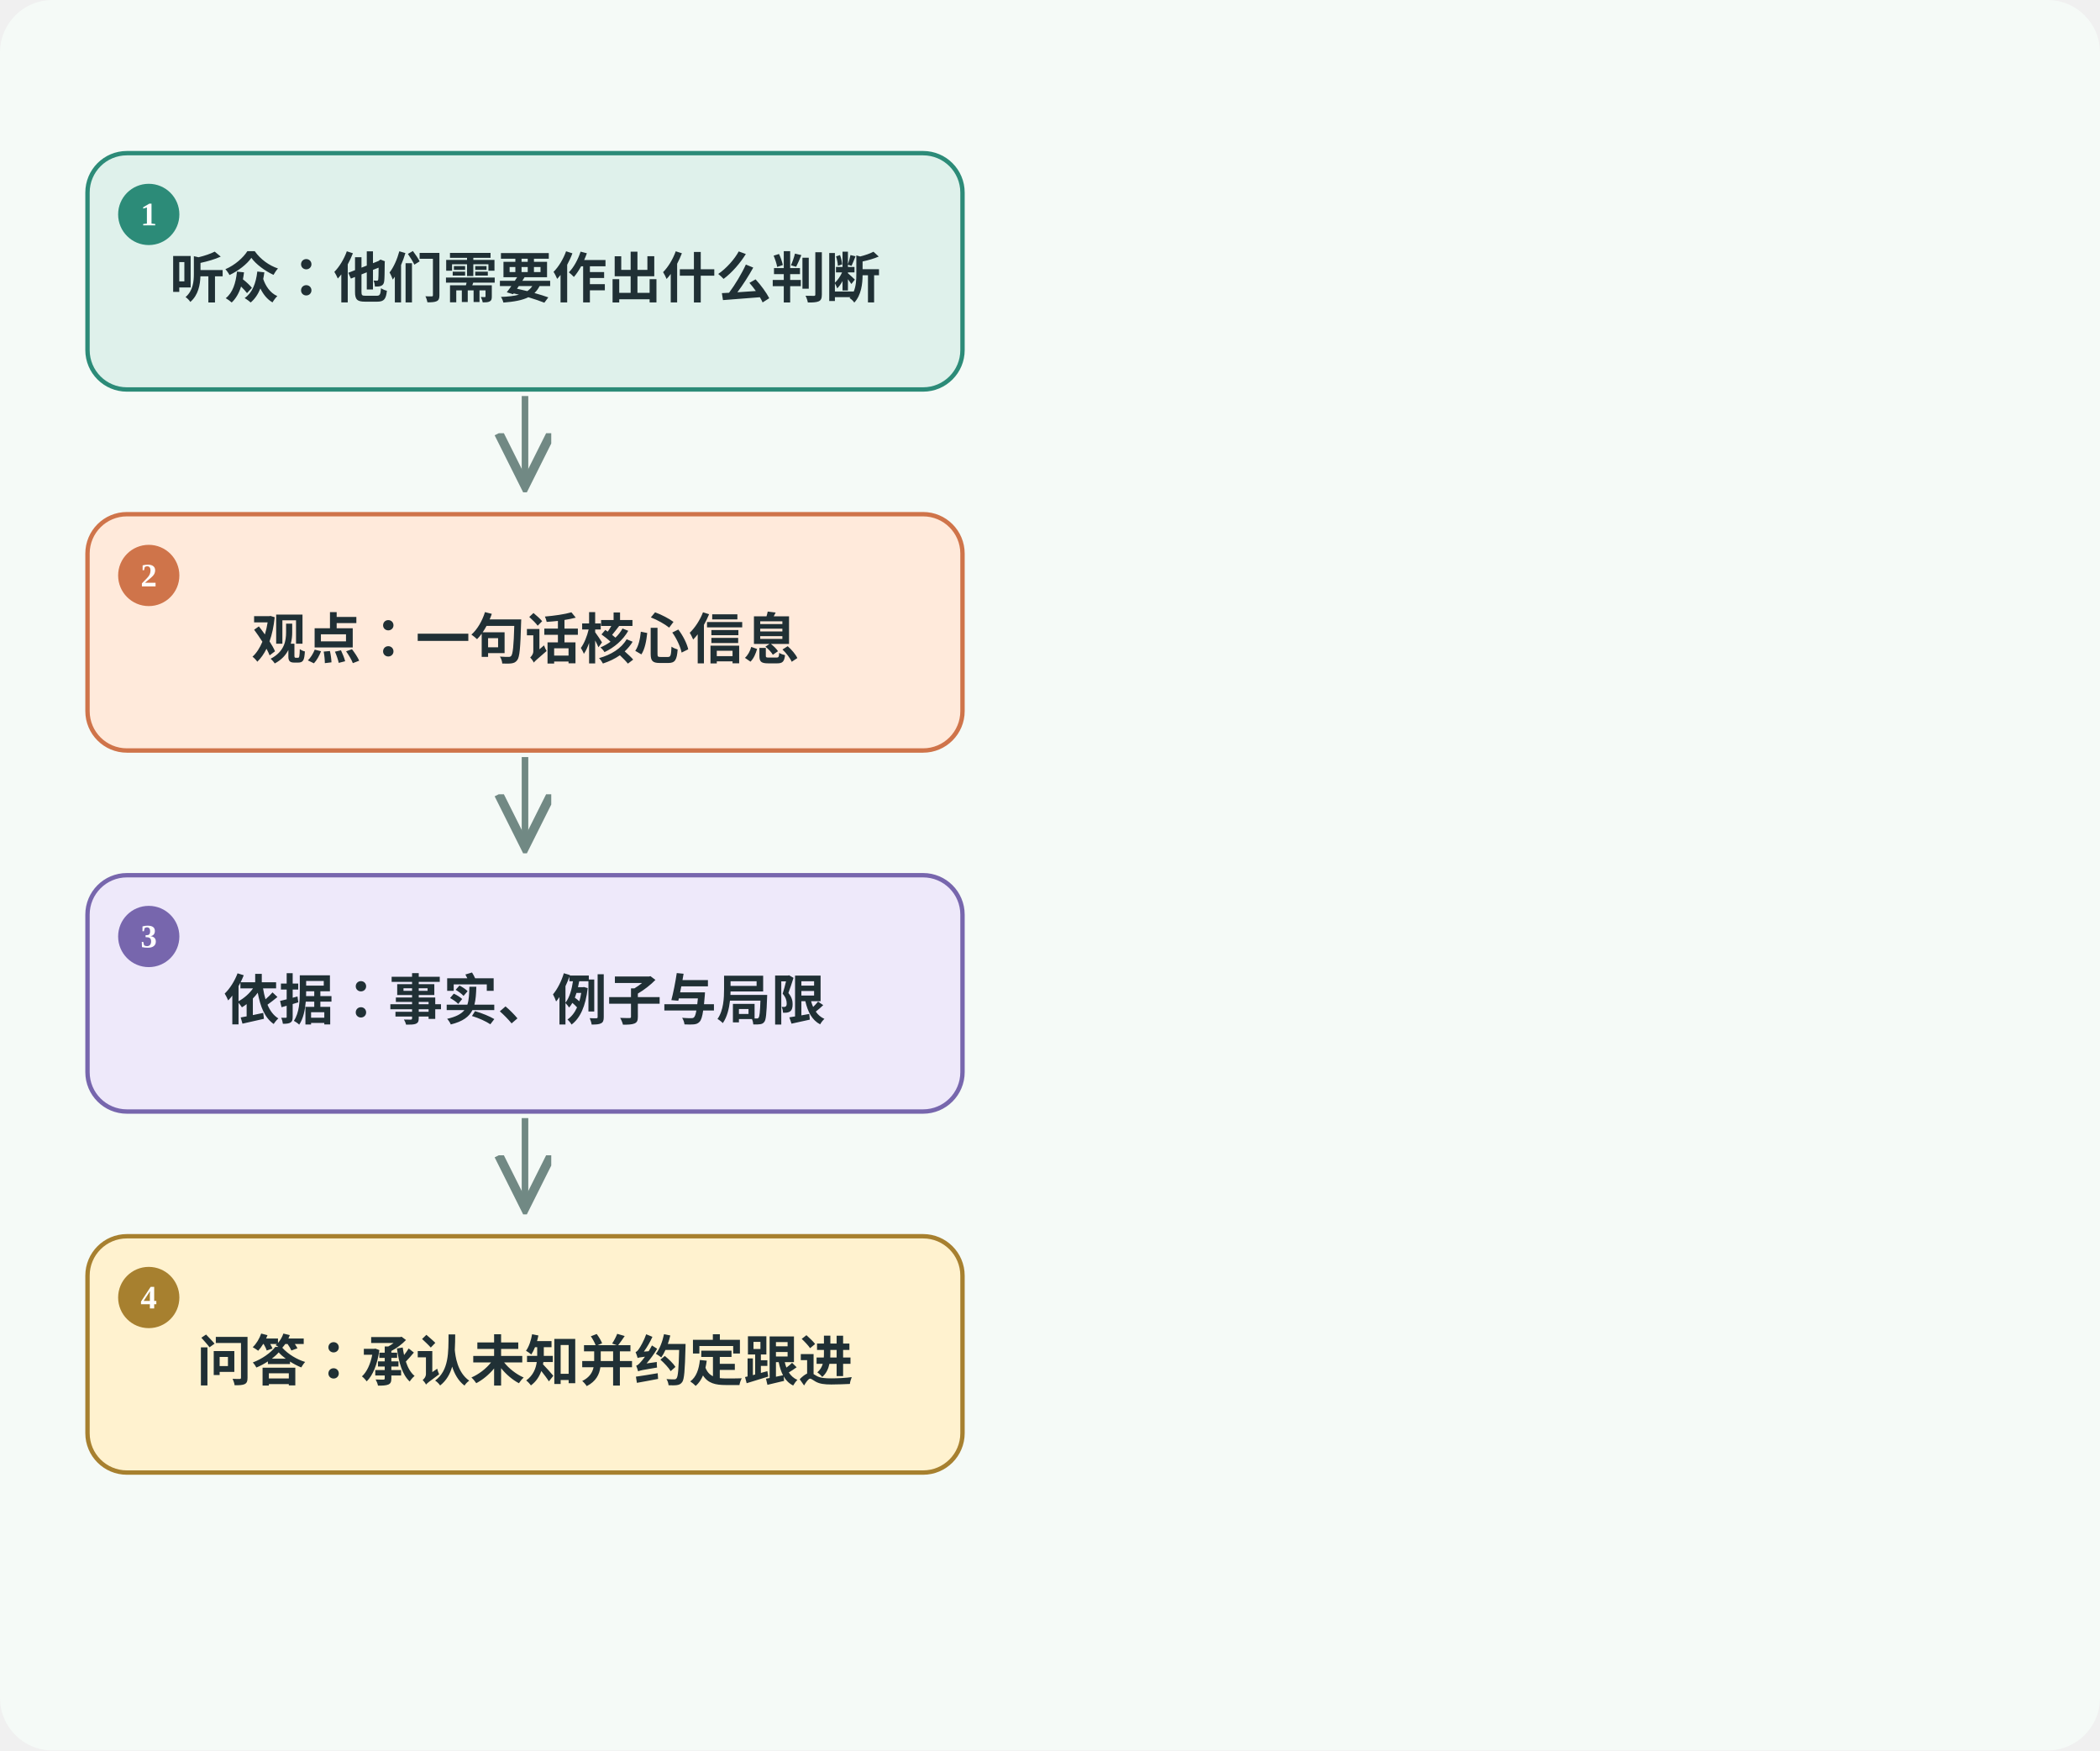
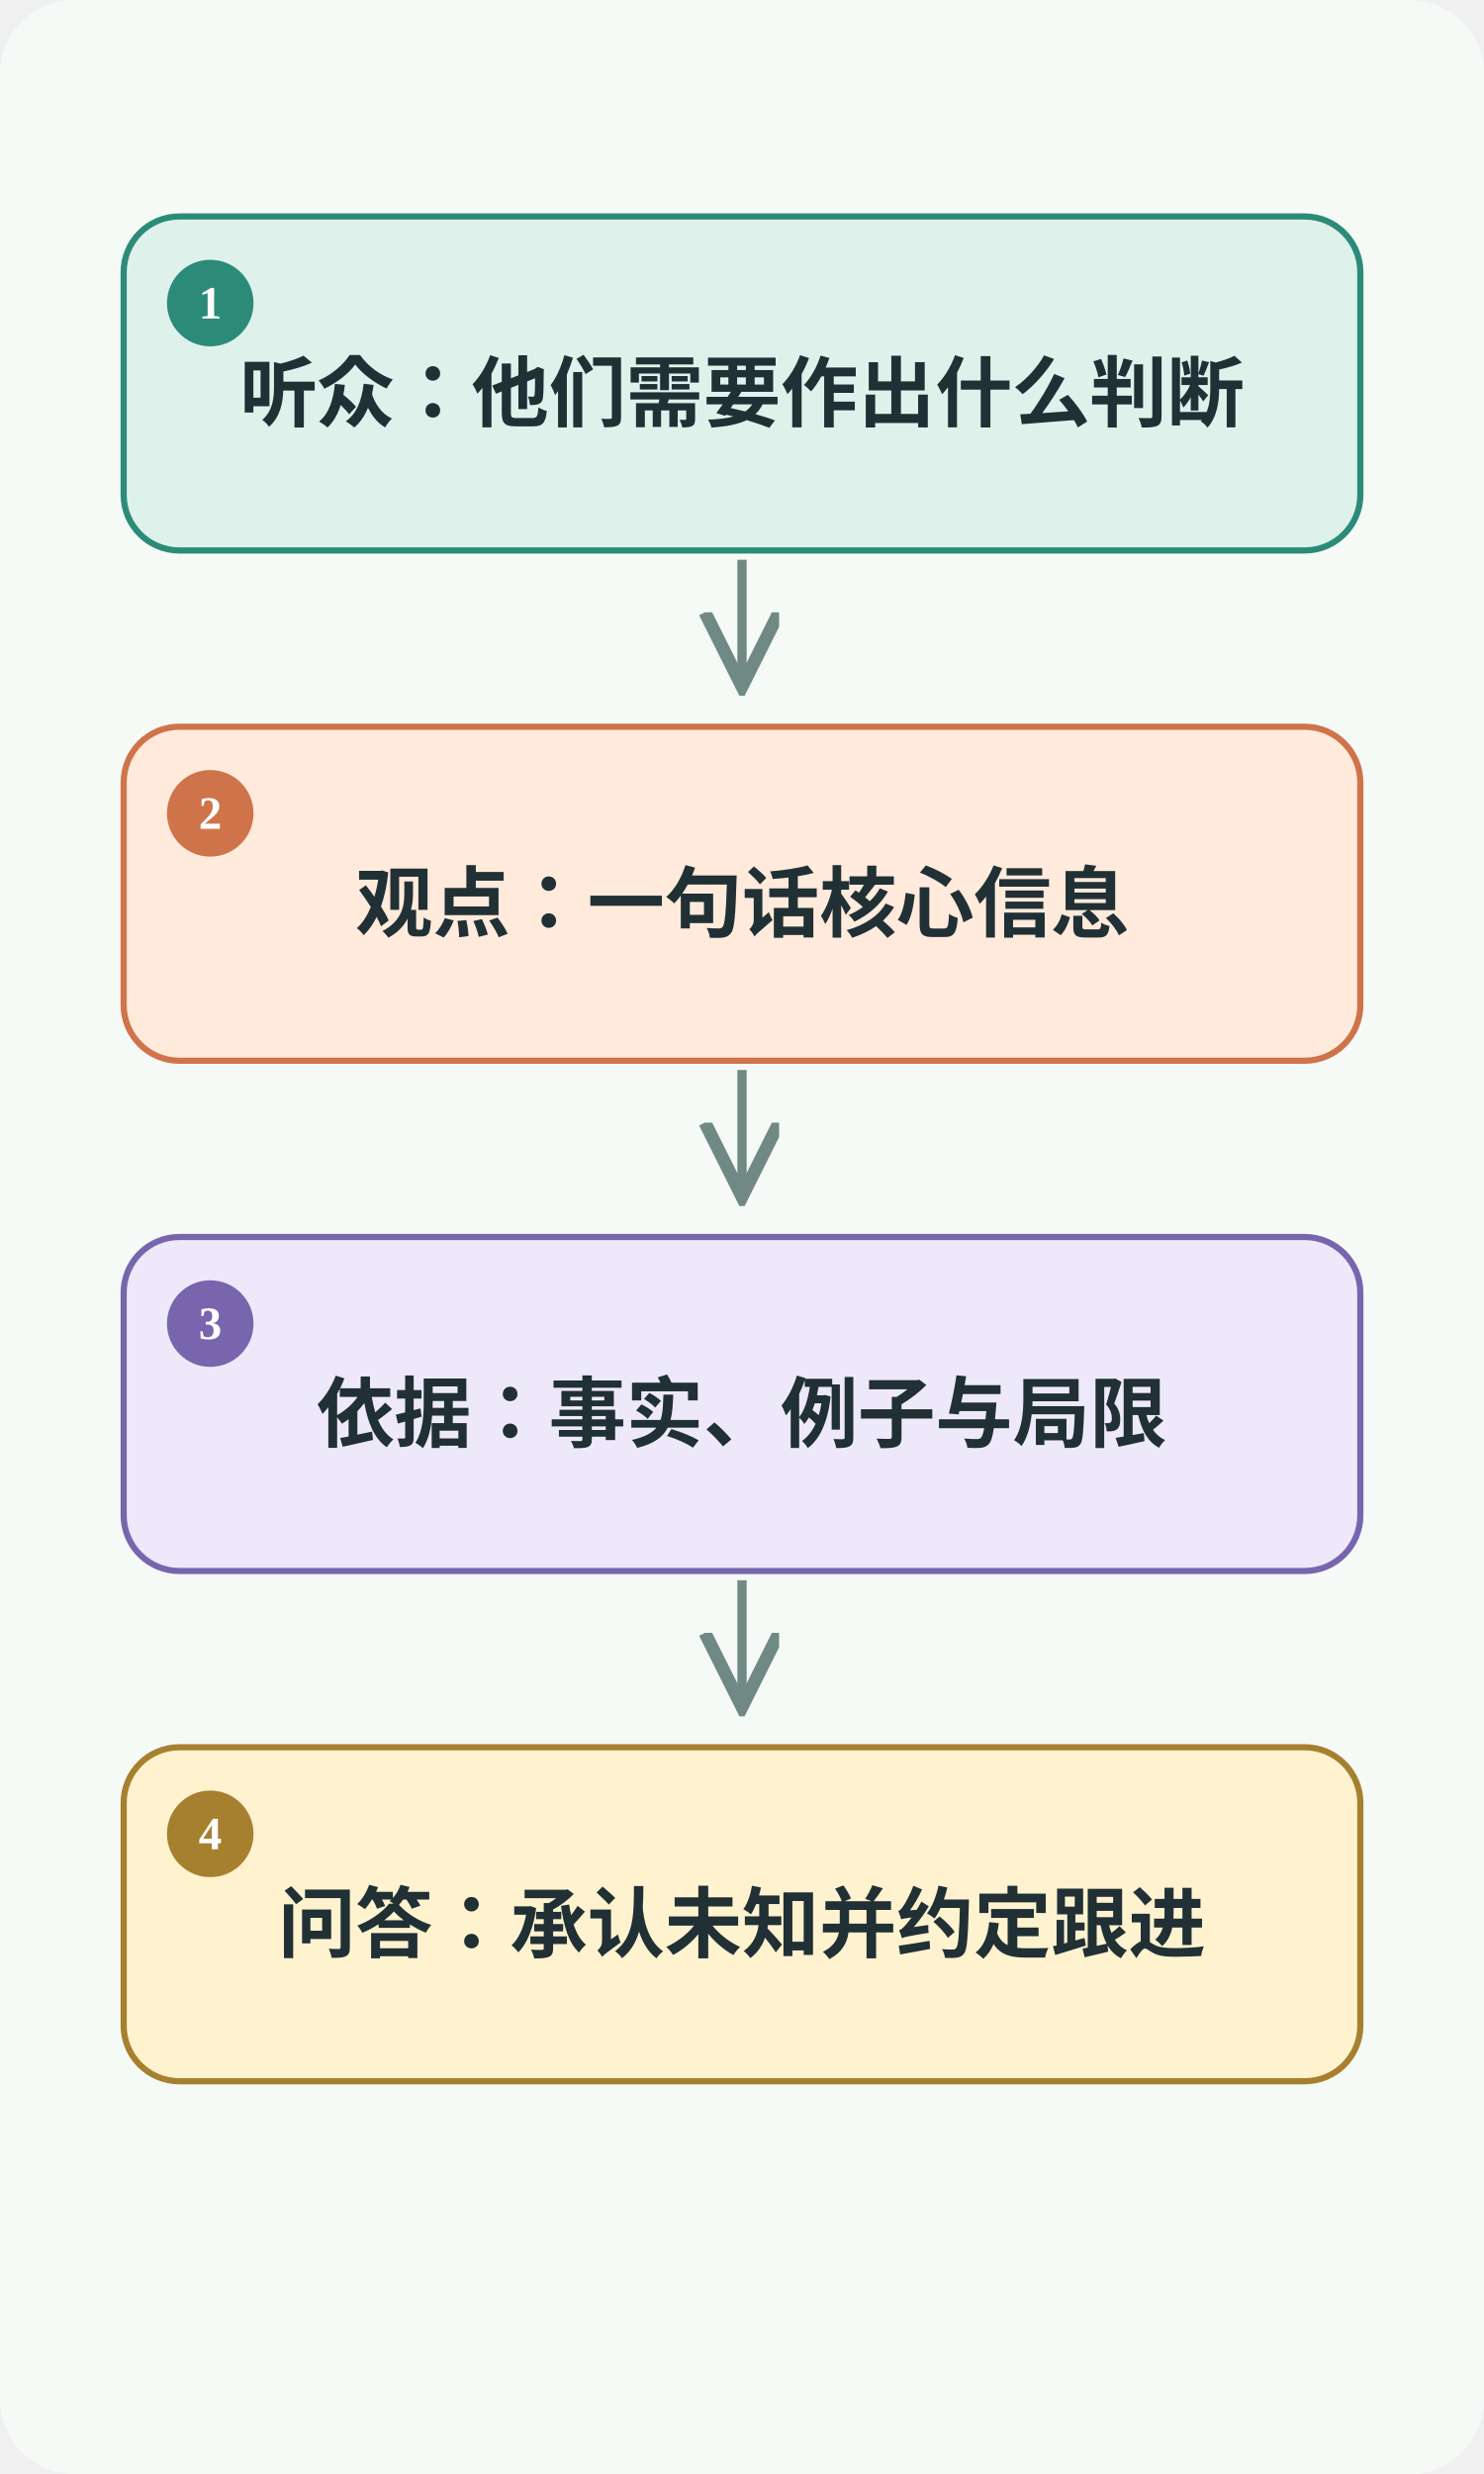
- <svg xmlns="http://www.w3.org/2000/svg" viewBox="0 0 960 800" role="img" aria-labelledby="title-public-speaking-map-true desc-public-speaking-map-true">
+ <svg xmlns="http://www.w3.org/2000/svg" viewBox="0 0 480 800" role="img" aria-labelledby="title-public-speaking-map-true desc-public-speaking-map-true">
  <defs>
    <marker id="arrow-public-speaking-map" markerWidth="9" markerHeight="9" refX="7" refY="4" orient="auto">
      <path d="M0 0 L8 4 L0 8" fill="none" stroke="#718984" stroke-width="1.4" />
    </marker>
  </defs>
-   <rect width="960" height="800" rx="24" fill="#f5faf7" />
+   <rect width="480" height="800" rx="24" fill="#f5faf7" />
  <path d="M240 181 v 38" fill="none" stroke="#718984" stroke-width="3" marker-end="url(#arrow-public-speaking-map)" />
  <path d="M240 346 v 38" fill="none" stroke="#718984" stroke-width="3" marker-end="url(#arrow-public-speaking-map)" />
  <path d="M240 511 v 38" fill="none" stroke="#718984" stroke-width="3" marker-end="url(#arrow-public-speaking-map)" />
  <rect x="40" y="70" width="400" height="108" rx="18" fill="#dff1eb" stroke="#2c8b78" stroke-width="2" />
  <circle cx="68" cy="98" r="14" fill="#2c8b78" />
  <text x="68" y="103" font-size="15" text-anchor="middle" fill="#fff" font-weight="800">1</text>
  <text x="240" y="136" text-anchor="middle" font-size="25" font-weight="750" fill="#203035">
    <tspan x="240" dy="0">听众：他们需要作出什么判断</tspan>
  </text>
  <rect x="40" y="235" width="400" height="108" rx="18" fill="#ffeadb" stroke="#cf744a" stroke-width="2" />
  <circle cx="68" cy="263" r="14" fill="#cf744a" />
  <text x="68" y="268" font-size="15" text-anchor="middle" fill="#fff" font-weight="800">2</text>
  <text x="240" y="301" text-anchor="middle" font-size="25" font-weight="750" fill="#203035">
    <tspan x="240" dy="0">观点：一句话核心信息</tspan>
  </text>
  <rect x="40" y="400" width="400" height="108" rx="18" fill="#eee9fa" stroke="#7766ad" stroke-width="2" />
  <circle cx="68" cy="428" r="14" fill="#7766ad" />
  <text x="68" y="433" font-size="15" text-anchor="middle" fill="#fff" font-weight="800">3</text>
  <text x="240" y="466" text-anchor="middle" font-size="25" font-weight="750" fill="#203035">
    <tspan x="240" dy="0">依据：事实、例子与局限</tspan>
  </text>
  <rect x="40" y="565" width="400" height="108" rx="18" fill="#fff2cf" stroke="#a7802f" stroke-width="2" />
  <circle cx="68" cy="593" r="14" fill="#a7802f" />
  <text x="68" y="598" font-size="15" text-anchor="middle" fill="#fff" font-weight="800">4</text>
  <text x="240" y="631" text-anchor="middle" font-size="25" font-weight="750" fill="#203035">
    <tspan x="240" dy="0">问答：承认未知并约定跟进</tspan>
  </text>
</svg>
